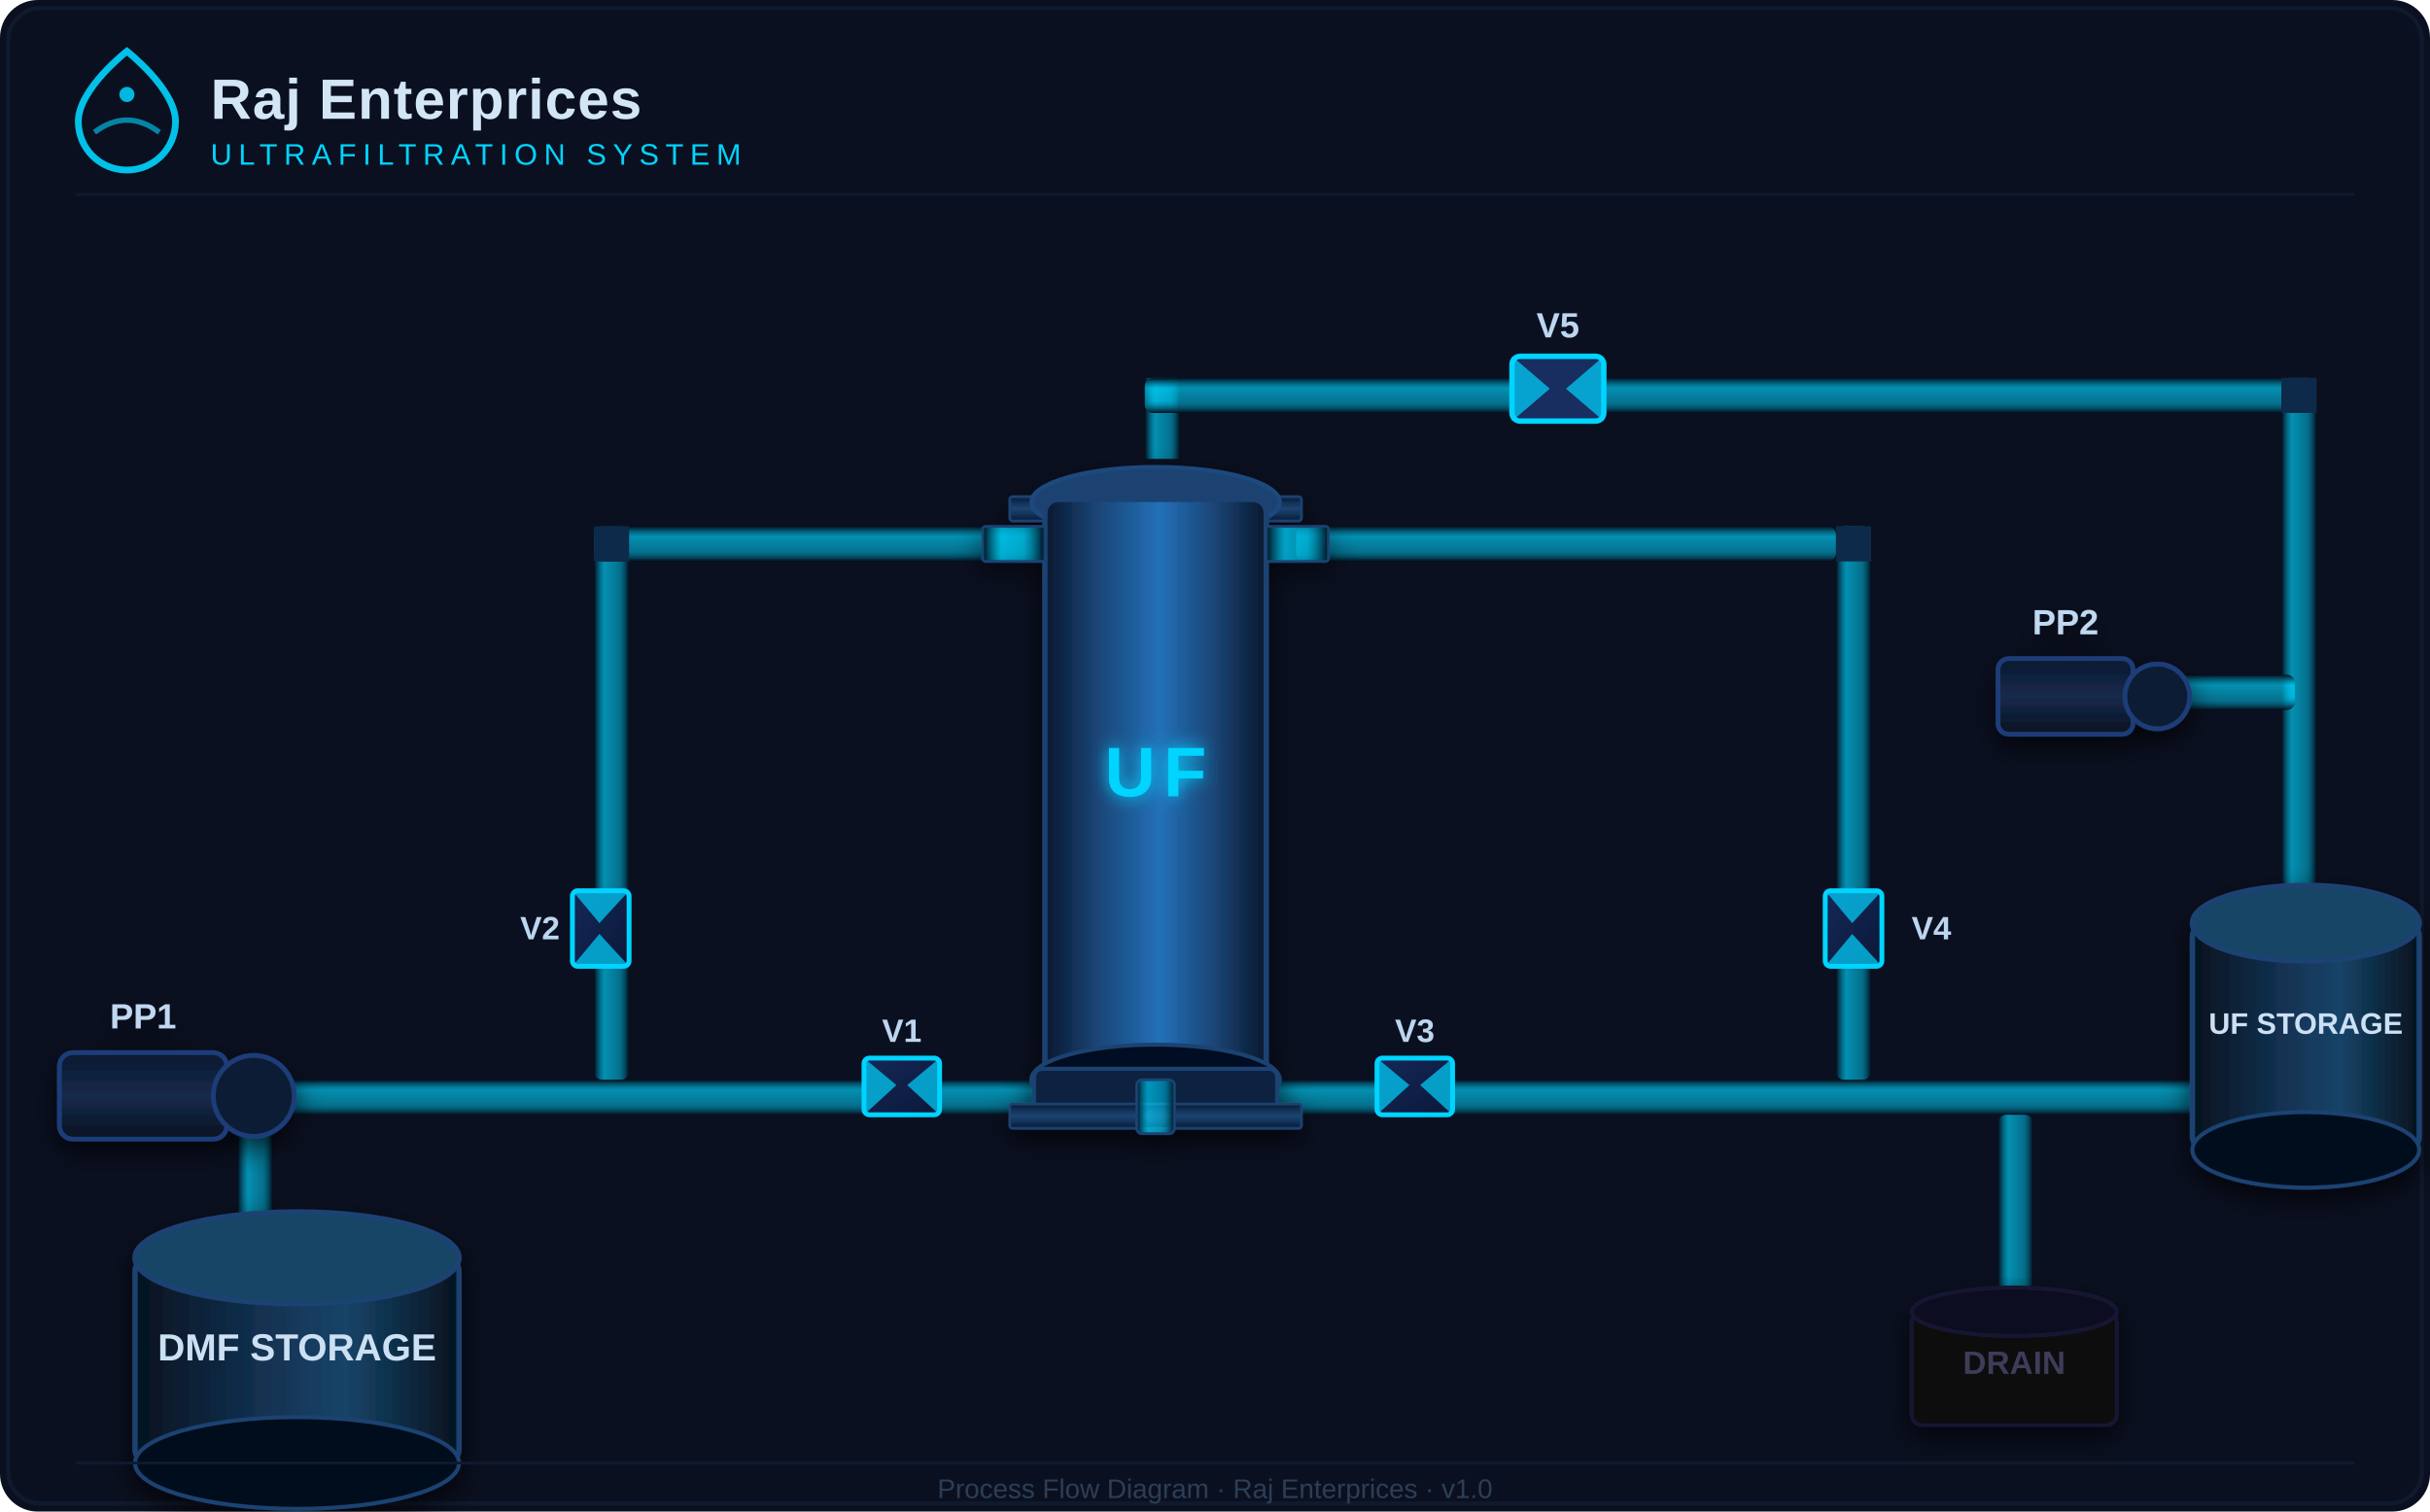
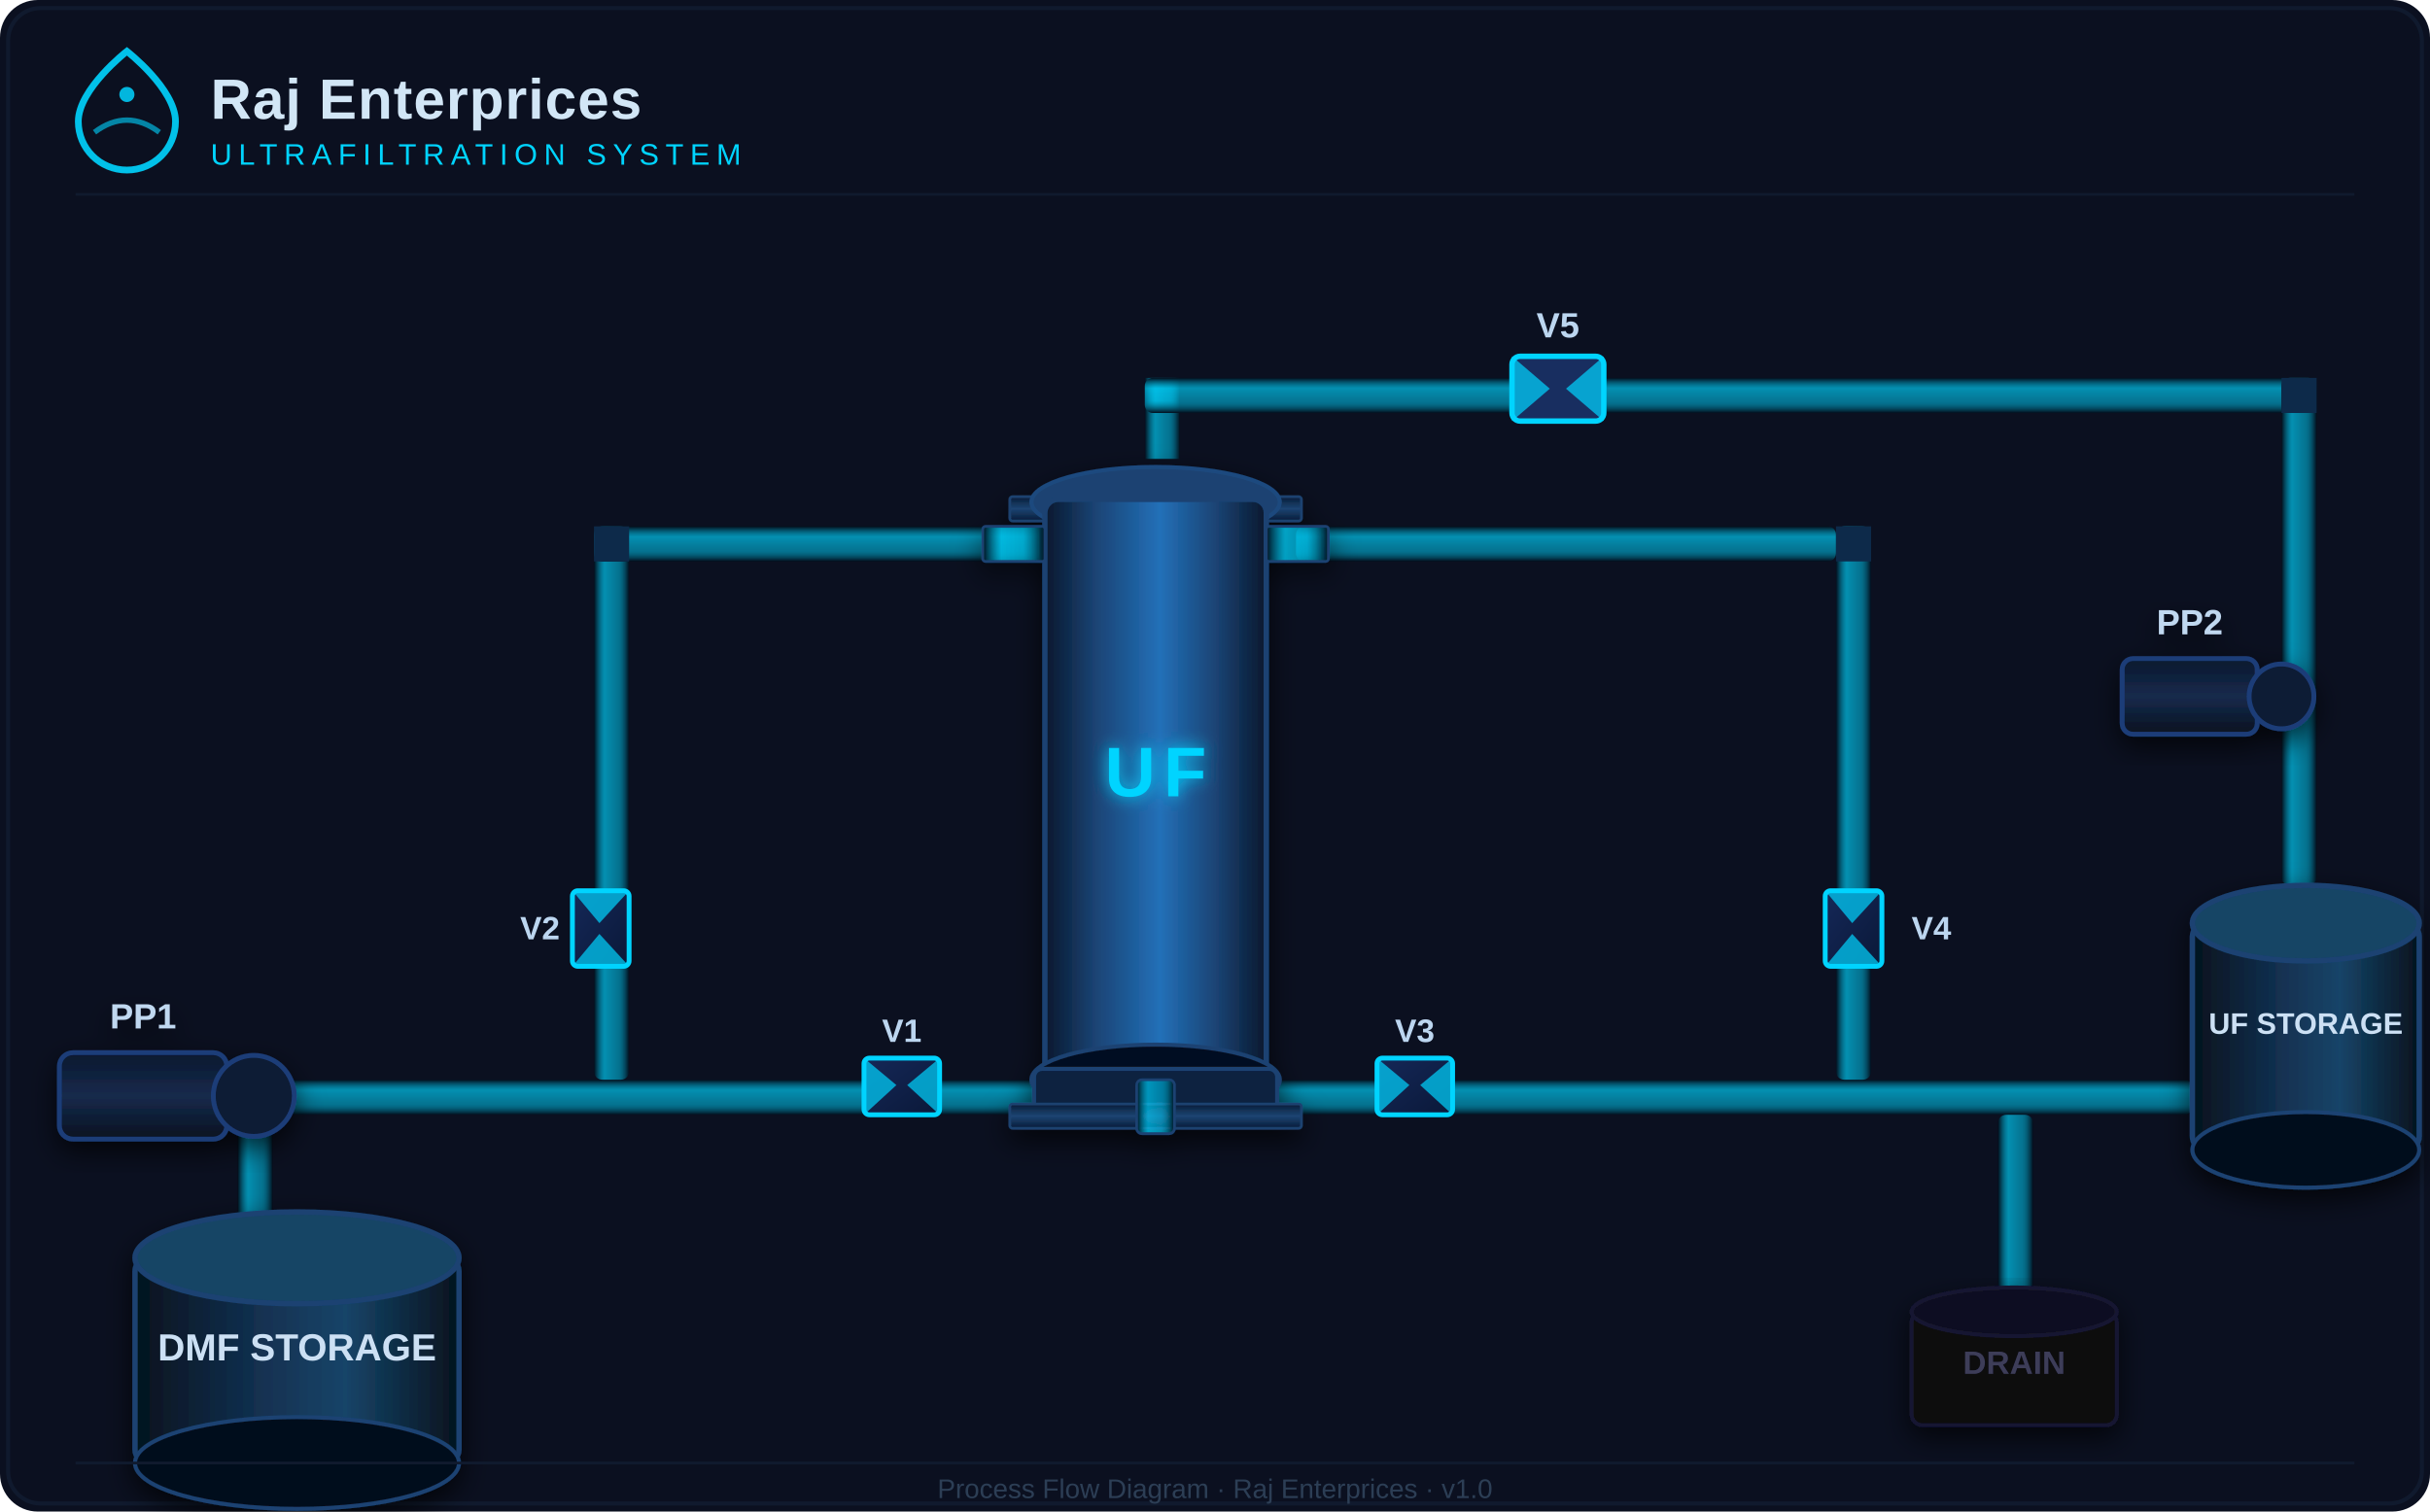
<svg xmlns="http://www.w3.org/2000/svg" width="900" height="560" viewBox="0 0 900 560" font-family="Segoe UI,Arial,sans-serif">
  <defs>
    <linearGradient id="pH" x1="0" y1="0" x2="0" y2="1">
      <stop offset="0%" stop-color="#030e1c" />
      <stop offset="30%" stop-color="#00d4ff" stop-opacity=".65" />
      <stop offset="65%" stop-color="#00d4ff" stop-opacity=".52" />
      <stop offset="100%" stop-color="#030e1c" />
    </linearGradient>
    <linearGradient id="pV" x1="0" y1="0" x2="1" y2="0">
      <stop offset="0%" stop-color="#030e1c" />
      <stop offset="30%" stop-color="#00d4ff" stop-opacity=".65" />
      <stop offset="65%" stop-color="#00d4ff" stop-opacity=".52" />
      <stop offset="100%" stop-color="#030e1c" />
    </linearGradient>
    <linearGradient id="uf" x1="0" y1="0" x2="1" y2="0">
      <stop offset="0%" stop-color="#07182e" />
      <stop offset="22%" stop-color="#1a4272" />
      <stop offset="52%" stop-color="#2270b8" />
      <stop offset="78%" stop-color="#1a4272" />
      <stop offset="100%" stop-color="#07182e" />
    </linearGradient>
    <linearGradient id="tk" x1="0" y1="0" x2="1" y2="0">
      <stop offset="0%" stop-color="#05131e" />
      <stop offset="38%" stop-color="#123050" />
      <stop offset="65%" stop-color="#164468" />
      <stop offset="100%" stop-color="#05131e" />
    </linearGradient>
    <linearGradient id="fl" x1="0" y1="0" x2="0" y2="1">
      <stop offset="0%" stop-color="#081c38" />
      <stop offset="50%" stop-color="#1c4472" />
      <stop offset="100%" stop-color="#081c38" />
    </linearGradient>
    <linearGradient id="pm" x1="0" y1="0" x2="0" y2="1">
      <stop offset="0%" stop-color="#0a182e" />
      <stop offset="50%" stop-color="#162a4c" />
      <stop offset="100%" stop-color="#071220" />
    </linearGradient>
    <linearGradient id="vl" x1="0" y1="0" x2="1" y2="1">
      <stop offset="0%" stop-color="#152858" />
      <stop offset="100%" stop-color="#0a1838" />
    </linearGradient>
    <filter id="gl" x="-50%" y="-50%" width="200%" height="200%">
      <feGaussianBlur stdDeviation="3" result="b" />
      <feMerge>
        <feMergeNode in="b" />
        <feMergeNode in="SourceGraphic" />
      </feMerge>
    </filter>
    <filter id="sh" x="-15%" y="-15%" width="130%" height="140%">
      <feDropShadow dx="0" dy="4" stdDeviation="5" flood-color="#000" flood-opacity=".7" />
    </filter>
  </defs>
  <rect width="900" height="560" fill="#0b1020" rx="14" />
  <rect x="3" y="3" width="894" height="554" fill="none" stroke="#101a2e" stroke-width="1.5" rx="12" />
  <g transform="translate(28,18)">
    <path d="M19,1C19,1 1,15 1,27C1,37 9,45 19,45C29,45 37,37 37,27C37,15 19,1 19,1Z" fill="none" stroke="#00d4ff" stroke-width="2.5" opacity=".9" />
    <path d="M7,31Q19,22 31,31" fill="none" stroke="#00d4ff" stroke-width="2" opacity=".6" />
    <circle cx="19" cy="17" r="2.8" fill="#00d4ff" opacity=".85" />
    <text x="50" y="26" font-size="21" font-weight="700" fill="#d2e6f6" letter-spacing=".4">Raj Enterprices</text>
    <text x="50" y="43" font-size="11" fill="#00d4ff" letter-spacing="2.4">ULTRAFILTRATION SYSTEM</text>
  </g>
  <line x1="28" y1="72" x2="872" y2="72" stroke="#101a2e" stroke-width="1" />
  <g id="pipes">
    <rect x="88" y="405" width="13" height="60" fill="url(#pV)" rx="3" />
    <rect x="88" y="465" width="20" height="13" fill="url(#pH)" />
    <rect x="105" y="400" width="317" height="13" fill="url(#pH)" rx="3" />
    <rect x="220" y="195" width="13" height="205" fill="url(#pV)" rx="3" />
    <rect x="220" y="195" width="165" height="13" fill="url(#pH)" rx="3" />
    <rect x="424" y="140" width="13" height="30" fill="url(#pV)" />
    <rect x="424" y="140" width="426" height="13" fill="url(#pH)" rx="3" />
    <rect x="845" y="140" width="13" height="188" fill="url(#pV)" rx="3" />
    <rect x="422" y="400" width="390" height="13" fill="url(#pH)" rx="3" />
    <rect x="740" y="413" width="13" height="65" fill="url(#pV)" rx="3" />
    <rect x="680" y="195" width="13" height="205" fill="url(#pV)" rx="3" />
    <rect x="480" y="195" width="200" height="13" fill="url(#pH)" rx="3" />
-     <rect x="788" y="250" width="62" height="13" fill="url(#pH)" rx="3" />
    <rect x="220" y="195" width="13" height="13" fill="#0d2a4a" />
    <rect x="845" y="140" width="13" height="13" fill="#0d2a4a" />
    <rect x="680" y="195" width="13" height="13" fill="#0d2a4a" />
  </g>
  <g transform="translate(382,170)" filter="url(#sh)">
    <rect x="-8" y="14" width="108" height="9" fill="url(#fl)" stroke="#1c4270" stroke-width="1" rx="1" />
    <ellipse cx="46" cy="16" rx="46" ry="13" fill="#1a4272" stroke="#1e4a7e" stroke-width="1.5" />
    <rect x="5" y="15" width="82" height="215" fill="url(#uf)" stroke="#1a4272" stroke-width="2" rx="5" />
    <rect x="-18" y="25" width="23" height="13" fill="url(#pV)" stroke="#1a4272" stroke-width="1" rx="1" />
    <rect x="87" y="25" width="23" height="13" fill="url(#pV)" stroke="#1a4272" stroke-width="1" rx="1" />
    <ellipse cx="46" cy="230" rx="46" ry="13" fill="#060f20" stroke="#1a4272" stroke-width="1.5" />
    <rect x="1" y="226" width="90" height="16" rx="3" fill="#0b2040" stroke="#1a4272" stroke-width="1.5" />
    <rect x="-8" y="239" width="108" height="9" fill="url(#fl)" stroke="#1c4270" stroke-width="1" rx="1" />
    <rect x="39" y="230" width="14" height="20" fill="url(#pV)" stroke="#1a4272" stroke-width="1" rx="2" />
    <text x="46" y="125" text-anchor="middle" font-size="26" font-weight="700" fill="#00d4ff" letter-spacing="3" filter="url(#gl)">UF</text>
  </g>
  <g transform="translate(50,450)" filter="url(#sh)">
    <rect x="0" y="16" width="120" height="76" fill="url(#tk)" stroke="#1a4272" stroke-width="2" rx="5" />
    <ellipse cx="60" cy="16" rx="60" ry="17" fill="#164465" stroke="#1a4272" stroke-width="2" />
    <ellipse cx="60" cy="92" rx="60" ry="17" fill="#050e1c" stroke="#1a4272" stroke-width="1.5" />
    <text x="60" y="54" text-anchor="middle" font-size="14" font-weight="700" fill="#cce0f4">DMF STORAGE</text>
  </g>
  <g transform="translate(812,328)" filter="url(#sh)">
    <rect x="0" y="14" width="84" height="84" fill="url(#tk)" stroke="#1a4272" stroke-width="2" rx="5" />
    <ellipse cx="42" cy="14" rx="42" ry="14" fill="#164465" stroke="#1a4272" stroke-width="2" />
    <ellipse cx="42" cy="98" rx="42" ry="14" fill="#050e1c" stroke="#1a4272" stroke-width="1.5" />
    <text x="42" y="55" text-anchor="middle" font-size="11" font-weight="700" fill="#cce0f4">UF STORAGE</text>
  </g>
  <g transform="translate(708,478)" filter="url(#sh)">
    <rect x="0" y="8" width="76" height="42" fill="#08080f" stroke="#181830" stroke-width="1.5" rx="4" />
    <ellipse cx="38" cy="8" rx="38" ry="9" fill="#0e0e20" stroke="#181830" stroke-width="1.5" />
    <text x="38" y="31" text-anchor="middle" font-size="12" font-weight="700" fill="#3c3c58">DRAIN</text>
  </g>
  <g transform="translate(22,386)" filter="url(#sh)">
    <rect x="0" y="4" width="62" height="32" fill="url(#pm)" stroke="#1c3c78" stroke-width="1.8" rx="5" />
    <circle cx="72" cy="20" r="15" fill="#0e1c34" stroke="#1c3c78" stroke-width="1.8" />
    <text x="31" y="-5" text-anchor="middle" font-size="13" font-weight="700" fill="#c0d8f0">PP1</text>
  </g>
-   <g transform="translate(740,240)" filter="url(#sh)">
+   <g transform="translate(786,240)" filter="url(#sh)">
    <rect x="0" y="4" width="50" height="28" fill="url(#pm)" stroke="#1c3c78" stroke-width="1.8" rx="4" />
    <circle cx="59" cy="18" r="12" fill="#0e1c34" stroke="#1c3c78" stroke-width="1.8" />
    <text x="25" y="-5" text-anchor="middle" font-size="13" font-weight="700" fill="#c0d8f0">PP2</text>
  </g>
  <g transform="translate(320,396)">
    <rect x="0" y="-4" width="28" height="21" fill="url(#vl)" stroke="#00d4ff" stroke-width="1.8" rx="2" />
    <polygon points="0,-4 0,17 12,6" fill="#00d4ff" opacity=".7" />
    <polygon points="28,-4 28,17 16,6" fill="#00d4ff" opacity=".7" />
    <text x="14" y="-10" text-anchor="middle" font-size="12" font-weight="700" fill="#bcd6f0">V1</text>
  </g>
  <g transform="translate(216,330)">
    <rect x="-4" y="0" width="21" height="28" fill="url(#vl)" stroke="#00d4ff" stroke-width="1.8" rx="2" />
    <polygon points="-4,0 17,0 6,12" fill="#00d4ff" opacity=".7" />
    <polygon points="-4,28 17,28 6,16" fill="#00d4ff" opacity=".7" />
    <text x="-16" y="18" text-anchor="middle" font-size="12" font-weight="700" fill="#bcd6f0">V2</text>
  </g>
  <g transform="translate(510,396)">
    <rect x="0" y="-4" width="28" height="21" fill="url(#vl)" stroke="#00d4ff" stroke-width="1.8" rx="2" />
    <polygon points="0,-4 0,17 12,6" fill="#00d4ff" opacity=".7" />
    <polygon points="28,-4 28,17 16,6" fill="#00d4ff" opacity=".7" />
    <text x="14" y="-10" text-anchor="middle" font-size="12" font-weight="700" fill="#bcd6f0">V3</text>
  </g>
  <g transform="translate(676,330)">
    <rect x="0" y="0" width="21" height="28" fill="url(#vl)" stroke="#00d4ff" stroke-width="1.8" rx="2" />
    <polygon points="0,0 21,0 10,12" fill="#00d4ff" opacity=".7" />
    <polygon points="0,28 21,28 10,16" fill="#00d4ff" opacity=".7" />
    <text x="32" y="18" text-anchor="start" font-size="12" font-weight="700" fill="#bcd6f0">V4</text>
  </g>
  <g transform="translate(560,132)">
    <rect x="0" y="0" width="34" height="24" fill="#182e60" stroke="#00d4ff" stroke-width="2" rx="3" />
    <polygon points="0,0 0,24 14,12" fill="#00d4ff" opacity=".7" />
    <polygon points="34,0 34,24 20,12" fill="#00d4ff" opacity=".7" />
    <text x="17" y="-7" text-anchor="middle" font-size="13" font-weight="700" fill="#bcd6f0">V5</text>
  </g>
  <line x1="28" y1="542" x2="872" y2="542" stroke="#101a2e" stroke-width="1" />
  <text x="450" y="555" text-anchor="middle" font-size="10" fill="#2c3e55">Process Flow Diagram · Raj Enterprices · v1.0</text>
</svg>
